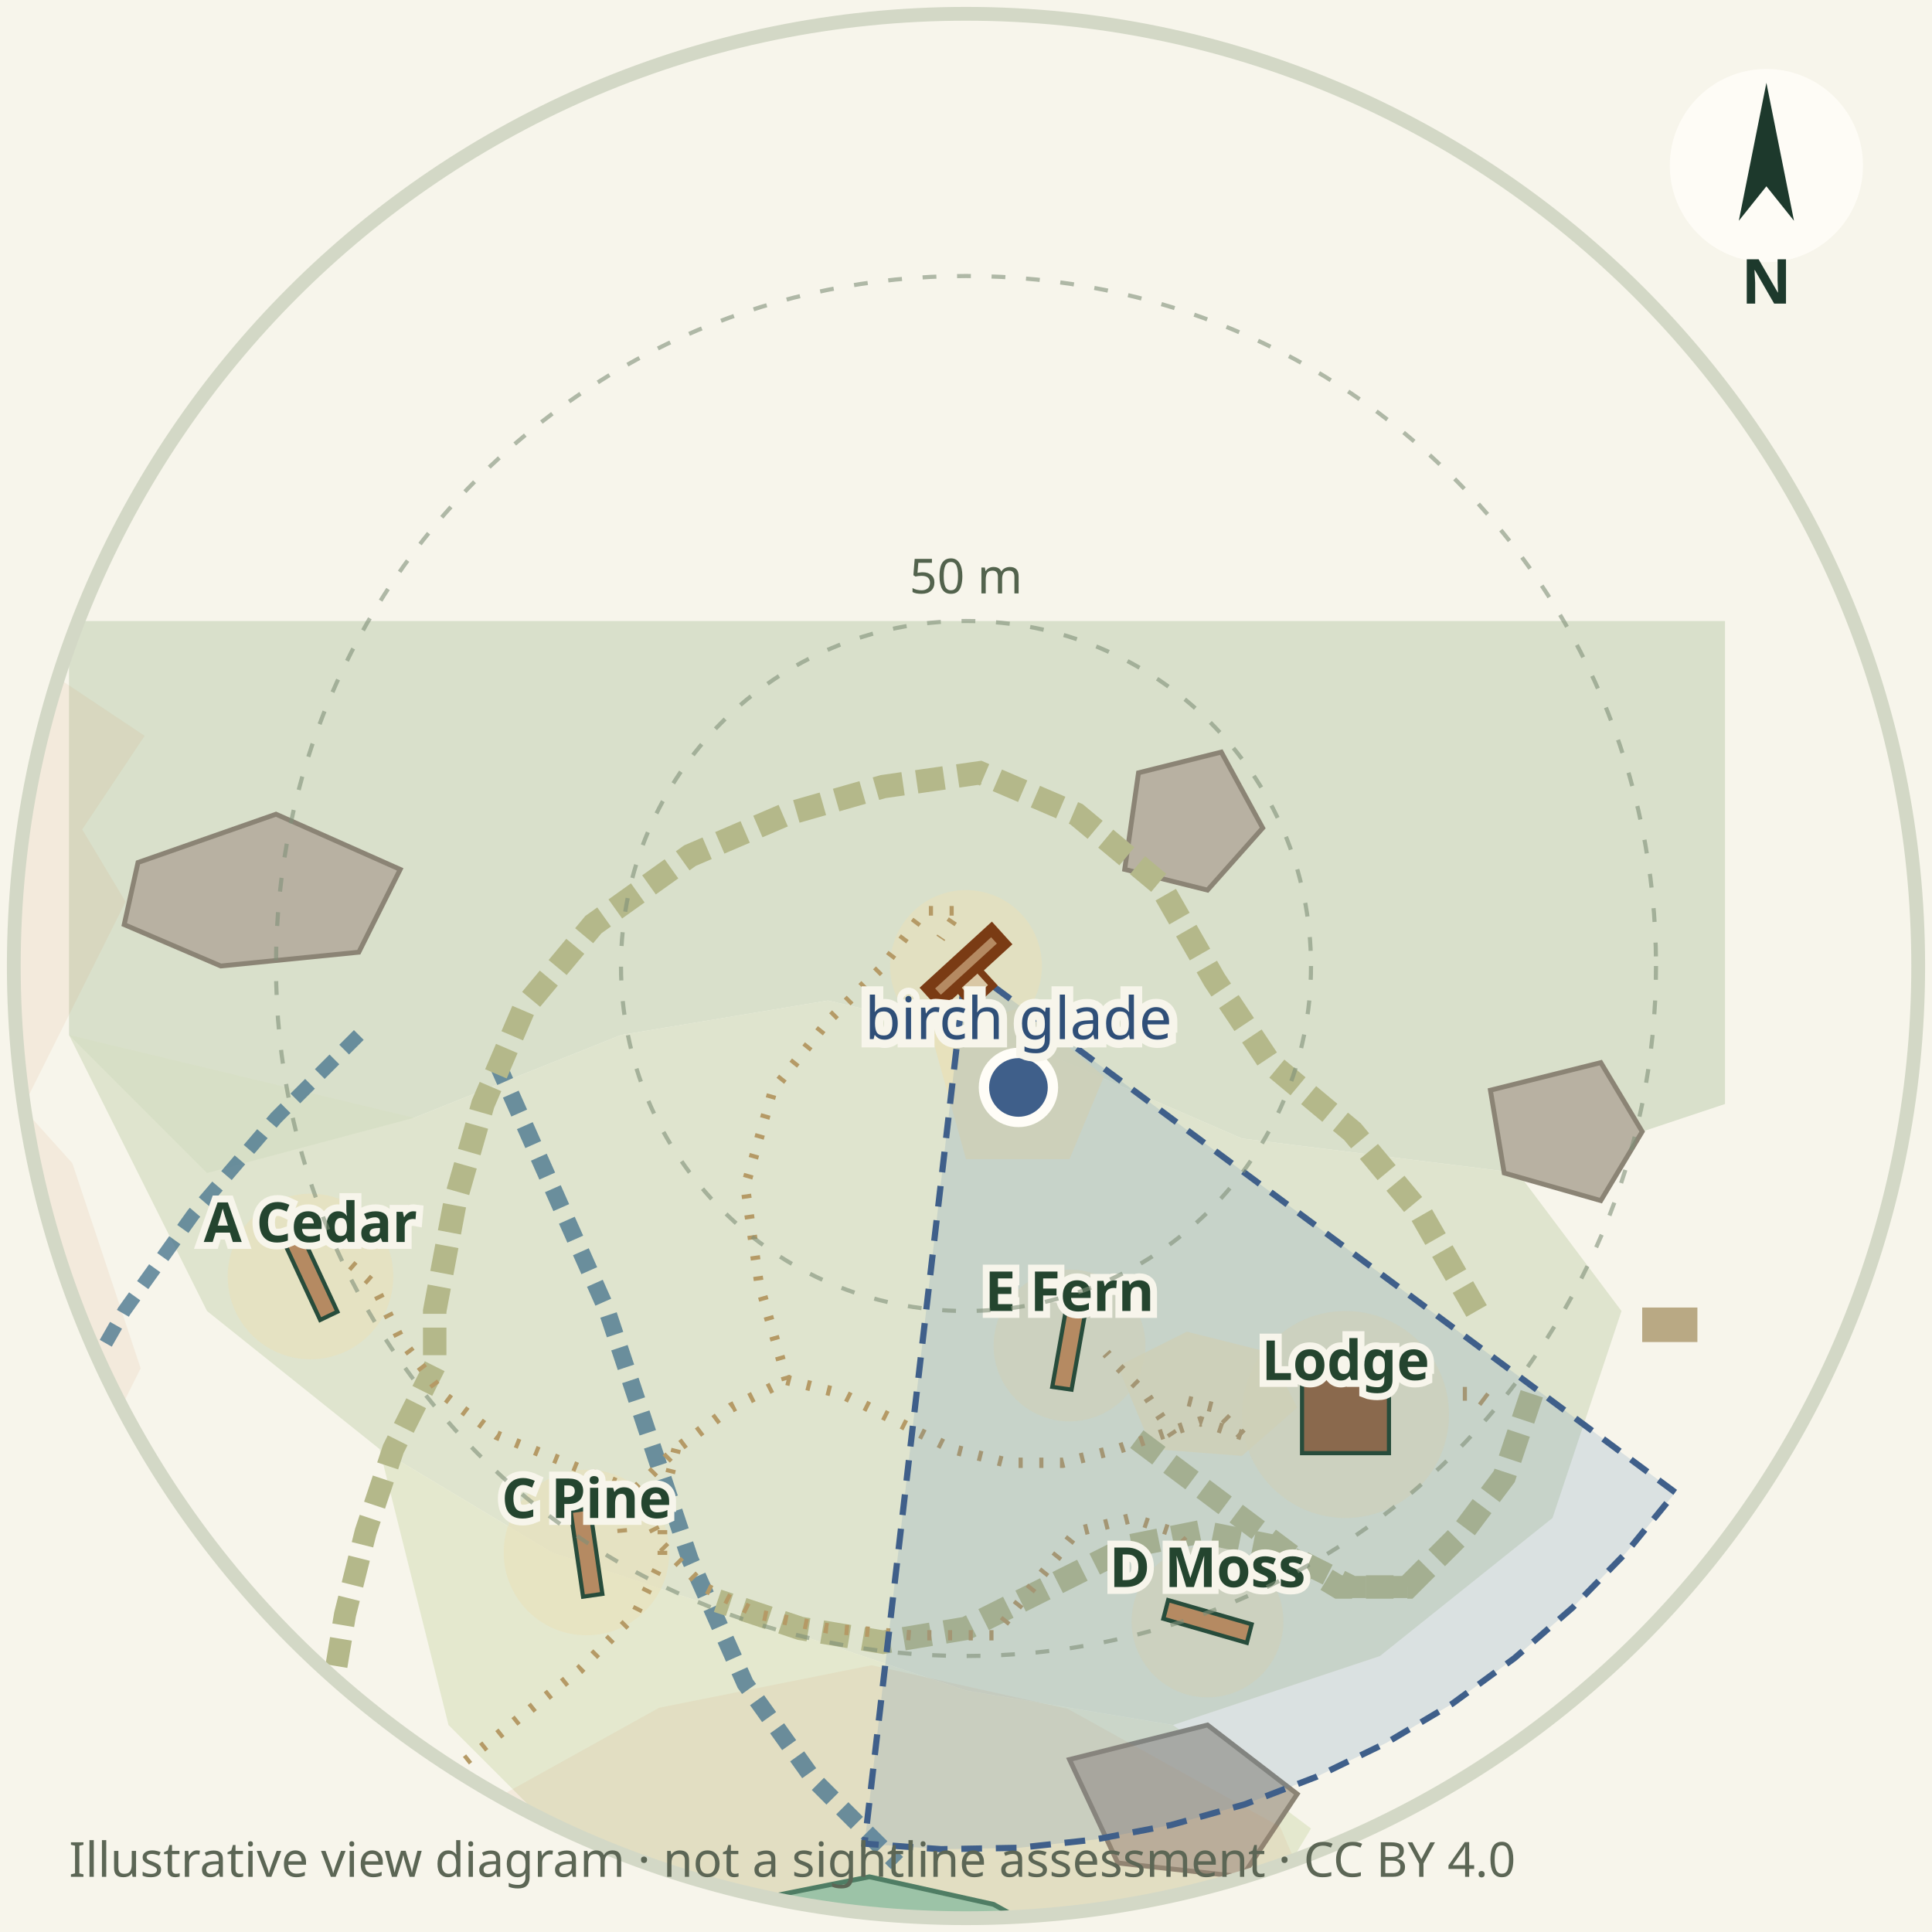
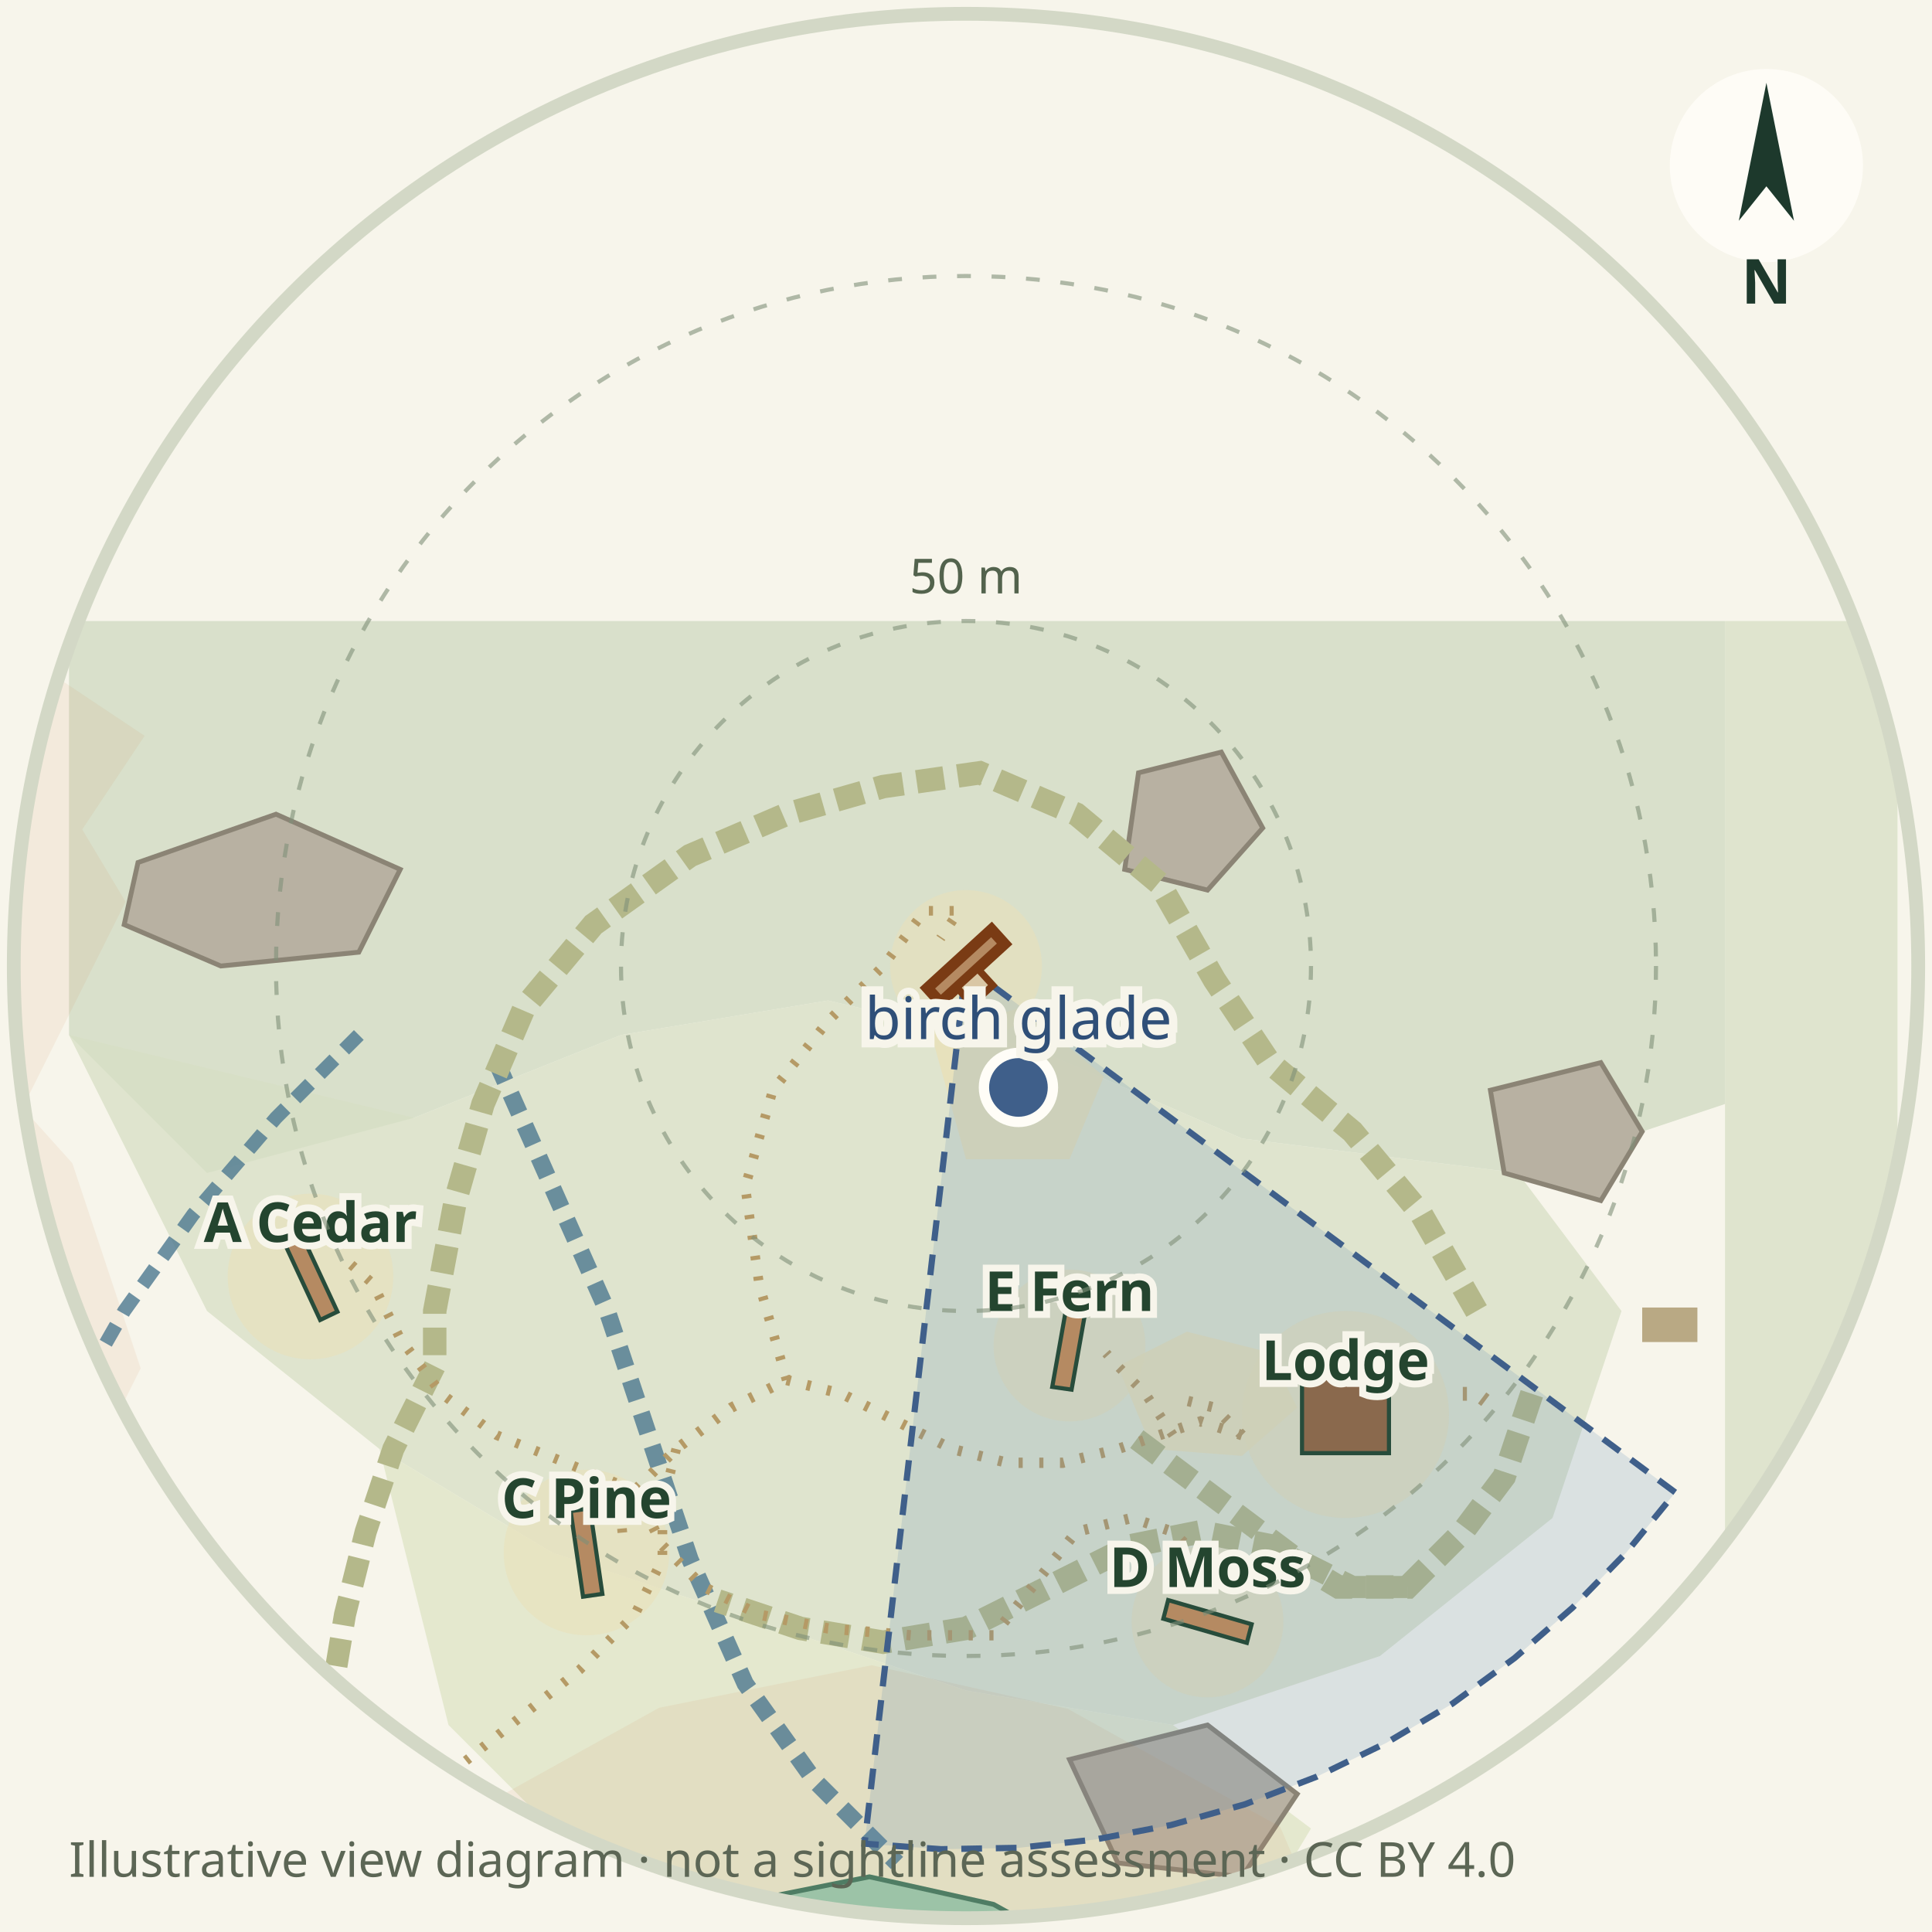
<svg xmlns="http://www.w3.org/2000/svg" viewBox="0 0 280 280" role="img" aria-labelledby="view-b-t view-b-d">
  <defs>
    <clipPath id="view-b-clip">
      <circle cx="140" cy="140" r="138" />
    </clipPath>
  </defs>
  <rect width="280" height="280" fill="#f7f5eb" />
  <g clip-path="url(#view-b-clip)">
    <path d="M10 90L250 90L250 160L220 170L180 165L150 152L120 145L90 150L60 162L30 170L10 150Z" fill="#cfd9c0" fill-opacity="0.75" />
    <path d="M10 150L60 162L90 150L120 145L150 152L180 165L220 170L235 190L225 220L200 240L170 250L140 245L110 235L80 225L55 210L30 190Z" fill="#d7dfc4" fill-opacity="0.75" />
    <path d="M55 210L80 225L110 235L140 245L170 250L190 265L175 290L140 295L110 285L85 270L65 250Z" fill="#dde4c4" fill-opacity="0.75" />
    <path d="M-33 164L-25 174L-16 184L-12 196L-18 208L-28 218L-33 230L-26 242L-15 252L-10 264L-16 276L-25 286L-27 295L-20 300L0 300L5 250L0 200L-5 170L-10 150L-22 144L-31 152Z" fill="#d7dfc4" fill-opacity="0.75" />
+     <path d="M250 90L275 90L275 300L250 300Z" fill="#d7dfc4" fill-opacity="0.75" />
    <path d="M162 198L172 193L184 196L188 204L180 211L167 210Z" fill="#e8dfb8" fill-opacity="0.8" />
    <path d="M135 150L148 146L160 156L155 168L140 168Z" fill="#e8dfb8" fill-opacity="0.8" />
    <circle cx="45" cy="185" r="12" fill="#e8dfb8" fill-opacity="0.55" />
    <circle cx="140" cy="140" r="11" fill="#e8dfb8" fill-opacity="0.55" />
    <circle cx="85" cy="225" r="12" fill="#e8dfb8" fill-opacity="0.55" />
    <circle cx="175" cy="235" r="11" fill="#e8dfb8" fill-opacity="0.55" />
    <circle cx="155" cy="195" r="11" fill="#e8dfb8" fill-opacity="0.55" />
    <circle cx="40" cy="265" r="10" fill="#e8dfb8" fill-opacity="0.55" />
    <circle cx="195" cy="205" r="15" fill="#e8dfb8" fill-opacity="0.55" />
    <path d="M20 125L40 118L58 126L52 138L32 140L18 134Z" fill="#b8b1a2" stroke="#8b8475" stroke-width="0.7" />
    <path d="M216 158L232 154L238 164L232 174L218 170Z" fill="#b8b1a2" stroke="#8b8475" stroke-width="0.7" />
    <path d="M155 255L175 250L188 260L180 272L162 270Z" fill="#b8b1a2" stroke="#8b8475" stroke-width="0.7" />
    <path d="M-8 210L4 206L10 216L4 226L-6 222Z" fill="#b8b1a2" stroke="#8b8475" stroke-width="0.7" />
    <path d="M165 112L177 109L183 120L175 129L163 126Z" fill="#b8b1a2" stroke="#8b8475" stroke-width="0.7" />
    <path d="M-4 90L-12 102L-19 110L-22 122L-16 132L-22 144L-31 152L-33 164L-25 174L-16 184L-12 196L-18 208L-28 218L-33 230L-26 242L-15 252L-10 264L-16 276L-25 286L-27 295L-20 300" fill="none" stroke="#c98b58" stroke-width="60" stroke-opacity="0.1" />
    <path d="M80 300L88 286L106 276L126 272L144 276L162 286L168 300Z" fill="none" stroke="#c98b58" stroke-width="60" stroke-opacity="0.1" />
    <path d="M72 154L80 172L88 190L94 208L100 226L108 244L118 258L130 270" fill="none" stroke="#4d7890" stroke-width="2.5" stroke-dasharray="3 2" stroke-opacity="0.8" />
    <path d="M52 150L40 162L28 176L18 190L10 204L4 216L-6 220L-14 222" fill="none" stroke="#4d7890" stroke-width="2" stroke-dasharray="3 2" stroke-opacity="0.8" />
    <path d="M-4 90L-12 102L-19 110L-22 122L-16 132L-22 144L-31 152L-33 164L-25 174L-16 184L-12 196L-18 208L-28 218L-33 230L-26 242L-15 252L-10 264L-16 276L-25 286L-27 295L-20 300L-80 300L-80 90Z" fill="#8ebdcc" />
    <path d="M80 300L88 286L106 276L126 272L144 276L162 286L168 300Z" fill="#9cc3a7" stroke="#4f7d64" stroke-width="0.7" />
    <path d="M246 192L238 192" fill="none" stroke="#b9a984" stroke-width="5" stroke-dasharray="" />
    <path d="M214 190L206 176L196 164L184 154L176 142L168 128L156 118L142 112L128 114L114 118L100 124L86 134L76 146L70 160L66 174L63 190L63 198" fill="none" stroke="#b4b88a" stroke-width="3.4" stroke-dasharray="4 2" />
    <path d="M63 198L57 210L53 222L50 234L48 246L46 254" fill="none" stroke="#b4b88a" stroke-width="3.2" stroke-dasharray="4 2" />
    <path d="M222 202L218 214L212 222L204 230L194 230L184 224L174 222L164 224L152 230L140 236L128 238L116 236L104 232" fill="none" stroke="#b4b88a" stroke-width="3.4" stroke-dasharray="4 2" />
    <path d="M204 230L196 230L188 226L180 220L172 214L164 208" fill="none" stroke="#b4b88a" stroke-width="3.2" stroke-dasharray="4 2" />
    <path d="M212 202L214 202L216 203.5" fill="none" stroke="#b59a66" stroke-width="2" stroke-dasharray="0.6 2.4" />
    <path d="M180 208L176 204L172 203" fill="none" stroke="#b59a66" stroke-width="1.5" stroke-dasharray="0.6 2.4" />
    <path d="M180 208L174 206L168 208L162 210L154 212L146 212L138 210L130 206L122 202L114 200L106 204L98 210L92 216" fill="none" stroke="#b59a66" stroke-width="1.5" stroke-dasharray="0.6 2.4" />
    <path d="M114 200L110 186L108 172L112 158L120 148L128 140L134 132L139 132L136.3 136" fill="none" stroke="#b59a66" stroke-width="1.4" stroke-dasharray="0.6 2.4" />
    <path d="M92 216L82 212L72 208L64 202L58 194L54 186L50 182.5" fill="none" stroke="#b59a66" stroke-width="1.4" stroke-dasharray="0.6 2.4" />
    <path d="M92 216L90 220L90.4 224.3" fill="none" stroke="#b59a66" stroke-width="1.4" stroke-dasharray="0.6 2.4" />
    <path d="M92 216L96 224L102 230L110 234L120 236L132 237L144 237L156 222L164 220L170 222L174 226L176.6 229.9" fill="none" stroke="#b59a66" stroke-width="1.5" stroke-dasharray="0.6 2.4" />
    <path d="M170 208L166 202L162 198L160.3 196.1" fill="none" stroke="#b59a66" stroke-width="1.4" stroke-dasharray="0.6 2.4" />
    <path d="M98 210L96 218L96 226L92 234L84 242L74 250L64 258L56 263L50 265L45.3 264.2" fill="none" stroke="#b59a66" stroke-width="1.4" stroke-dasharray="0.6 2.4" />
    <path d="M140 140L242.8 216.3L235.7 225L227.9 233L219.5 240.3L210.5 246.9L200.9 252.6L190.8 257.5L180.4 261.5L169.7 264.5L158.7 266.6L147.6 267.8L136.4 268L125.3 267.2Z" fill="#5b86b4" fill-opacity="0.18" stroke="#3f5f8a" stroke-width="0.9" stroke-dasharray="3 2" />
    <path d="M43.6 178.7L48.9 190.1L46.4 191.3L41.1 179.9Z" fill="#b58a62" stroke="#274c3b" stroke-width="0.6" />
    <text x="45" y="180" font-family="system-ui, sans-serif" font-size="8" font-weight="700" fill="#24452f" stroke="#f7f5eb" stroke-width="2" paint-order="stroke" text-anchor="middle">A Cedar</text>
    <path d="M85.5 218.6L87.3 231L84.5 231.4L82.7 219Z" fill="#b58a62" stroke="#274c3b" stroke-width="0.6" />
    <text x="85" y="220" font-family="system-ui, sans-serif" font-size="8" font-weight="700" fill="#24452f" stroke="#f7f5eb" stroke-width="2" paint-order="stroke" text-anchor="middle">C Pine</text>
    <path d="M169.3 231.9L181.4 235.4L180.7 238.1L168.6 234.6Z" fill="#b58a62" stroke="#274c3b" stroke-width="0.6" />
    <text x="175" y="230" font-family="system-ui, sans-serif" font-size="8" font-weight="700" fill="#24452f" stroke="#f7f5eb" stroke-width="2" paint-order="stroke" text-anchor="middle">D Moss</text>
    <path d="M157.5 189L155.3 201.4L152.5 201L154.7 188.6Z" fill="#b58a62" stroke="#274c3b" stroke-width="0.6" />
    <text x="155" y="190" font-family="system-ui, sans-serif" font-size="8" font-weight="700" fill="#24452f" stroke="#f7f5eb" stroke-width="2" paint-order="stroke" text-anchor="middle">E Fern</text>
    <path d="M188.7 199.4L201.3 199.4L201.3 210.6L188.7 210.6Z" fill="#8a694d" stroke="#274c3b" stroke-width="0.6" />
    <text x="195" y="200" font-family="system-ui, sans-serif" font-size="8" font-weight="700" fill="#24452f" stroke="#f7f5eb" stroke-width="2" paint-order="stroke" text-anchor="middle">Lodge</text>
    <path d="M134.4 143.2L143.7 134.7L145.6 136.8L136.3 145.3Z" fill="#b58a62" stroke="#7a3b14" stroke-width="1.6" />
    <path d="M138.7 143.1L141.7 140.4L143.9 142.8L140.8 145.6Z" fill="#d9c7a5" stroke="#7a3b14" stroke-width="1" />
    <circle cx="147.6" cy="157.6" r="5" fill="#3f5f8a" stroke="#fffdf7" stroke-width="1.5" />
    <text x="147.6" y="150.6" font-family="system-ui, sans-serif" font-size="8.5" fill="#2f4f78" stroke="#f7f5eb" stroke-width="2.4" paint-order="stroke" text-anchor="middle">birch glade</text>
    <circle cx="140" cy="140" r="50" fill="none" stroke="#7f8f78" stroke-width="0.6" stroke-dasharray="2 3" stroke-opacity="0.6" />
    <circle cx="140" cy="140" r="100" fill="none" stroke="#7f8f78" stroke-width="0.6" stroke-dasharray="2 3" stroke-opacity="0.6" />
    <text x="140" y="86" text-anchor="middle" font-family="system-ui, sans-serif" font-size="7" fill="#53634d">50 m</text>
  </g>
  <circle cx="140" cy="140" r="138" fill="none" stroke="#d3d8c6" stroke-width="2" />
  <g aria-hidden="true">
    <circle cx="256" cy="24" r="14" fill="#fffdf7" fill-opacity="0.9" />
    <path d="M256 12l4 20l-4 -5l-4 5z" fill="#1d392c" />
    <text x="256" y="44" font-family="system-ui, sans-serif" font-size="9" font-weight="700" text-anchor="middle" fill="#1d392c">N</text>
  </g>
  <text x="10" y="272" font-family="system-ui, sans-serif" font-size="7" fill="#5c6655">Illustrative view diagram · not a sightline assessment · CC BY 4.0</text>
</svg>
